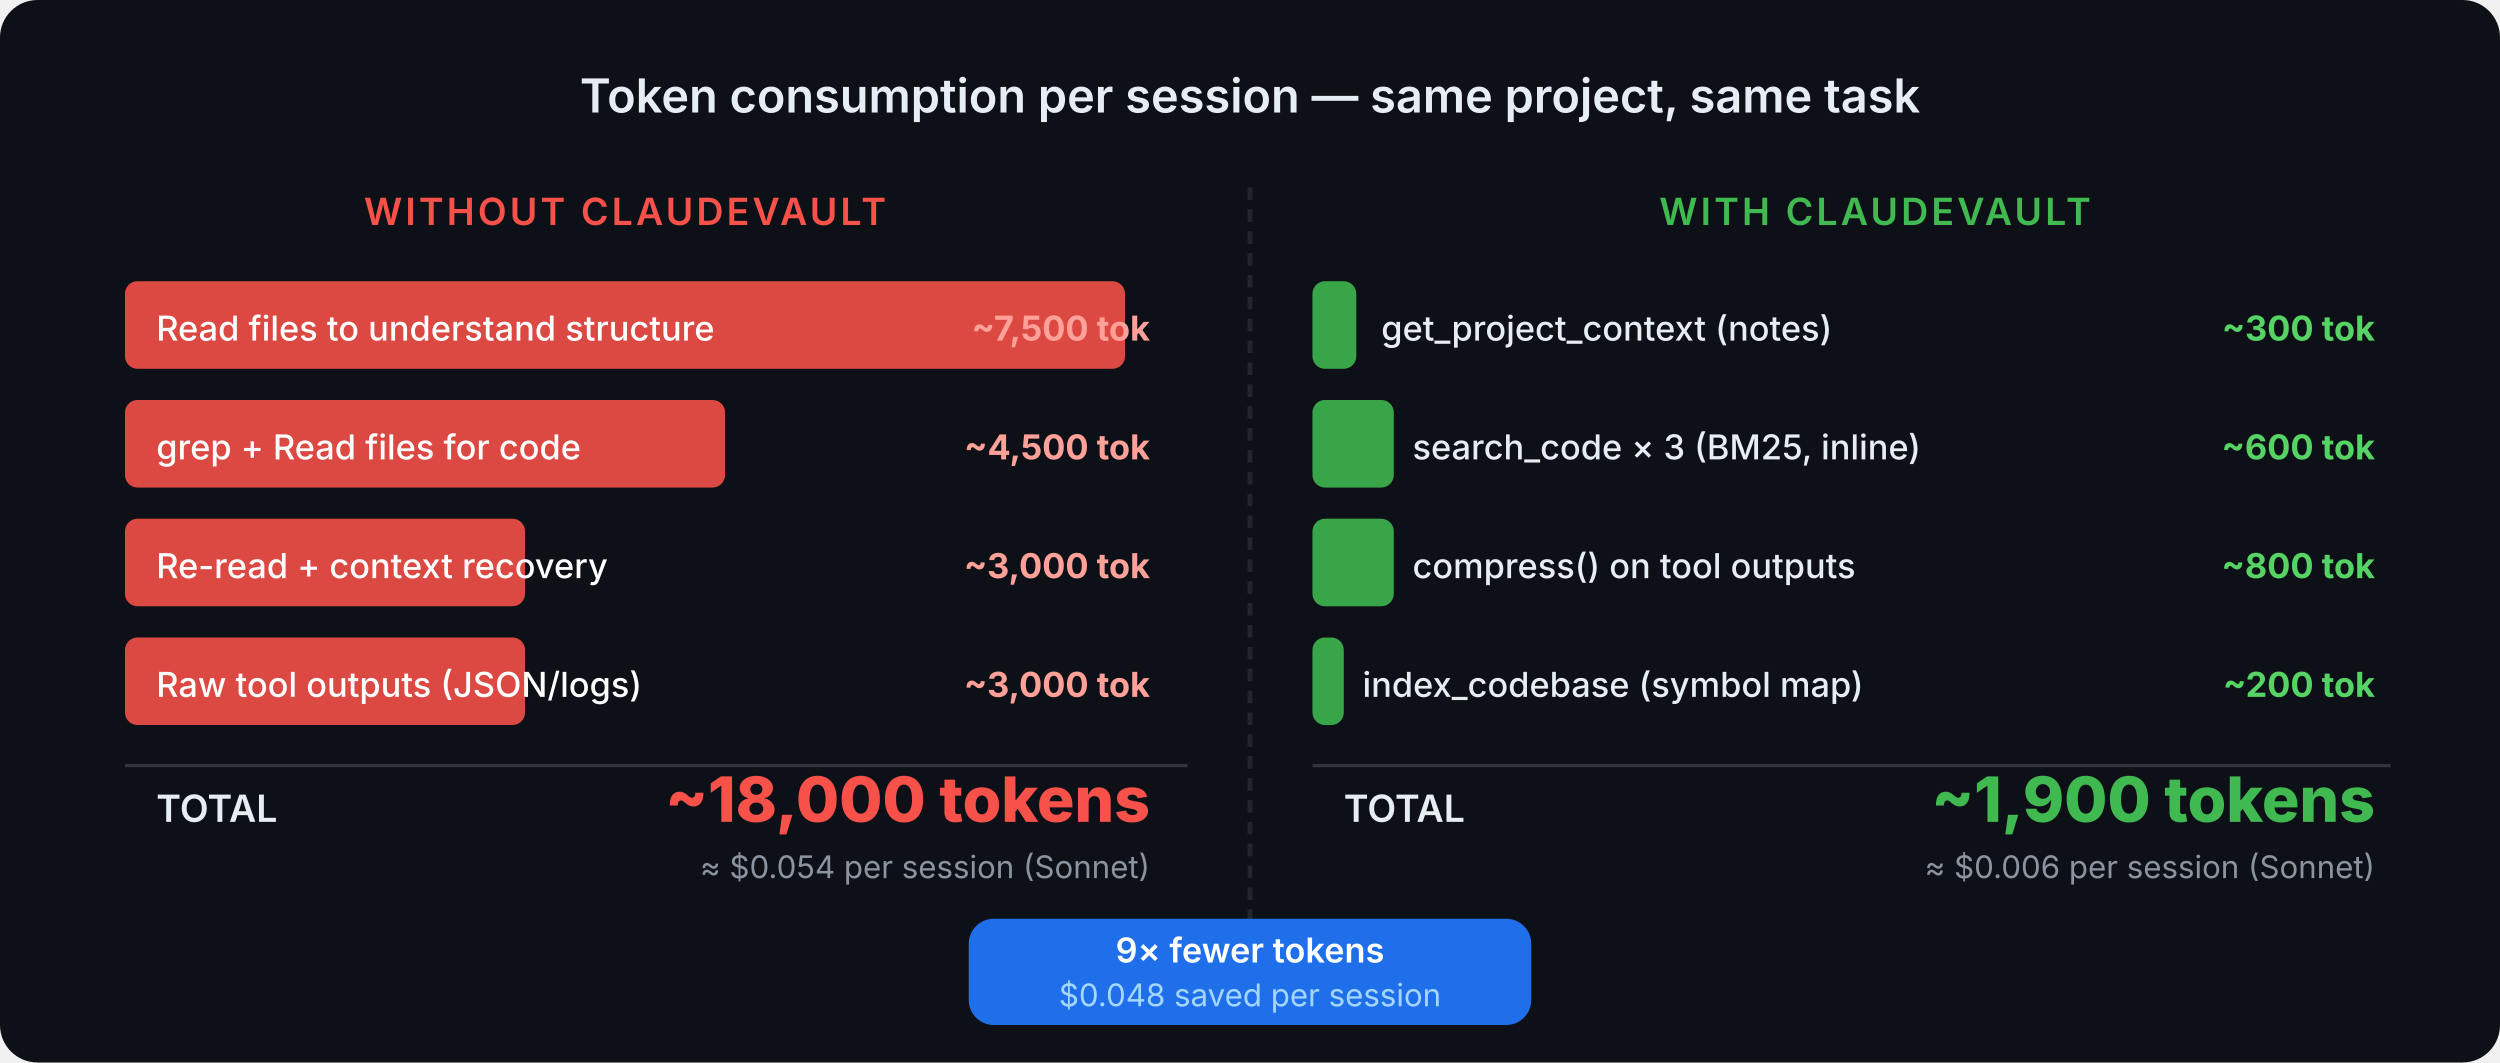
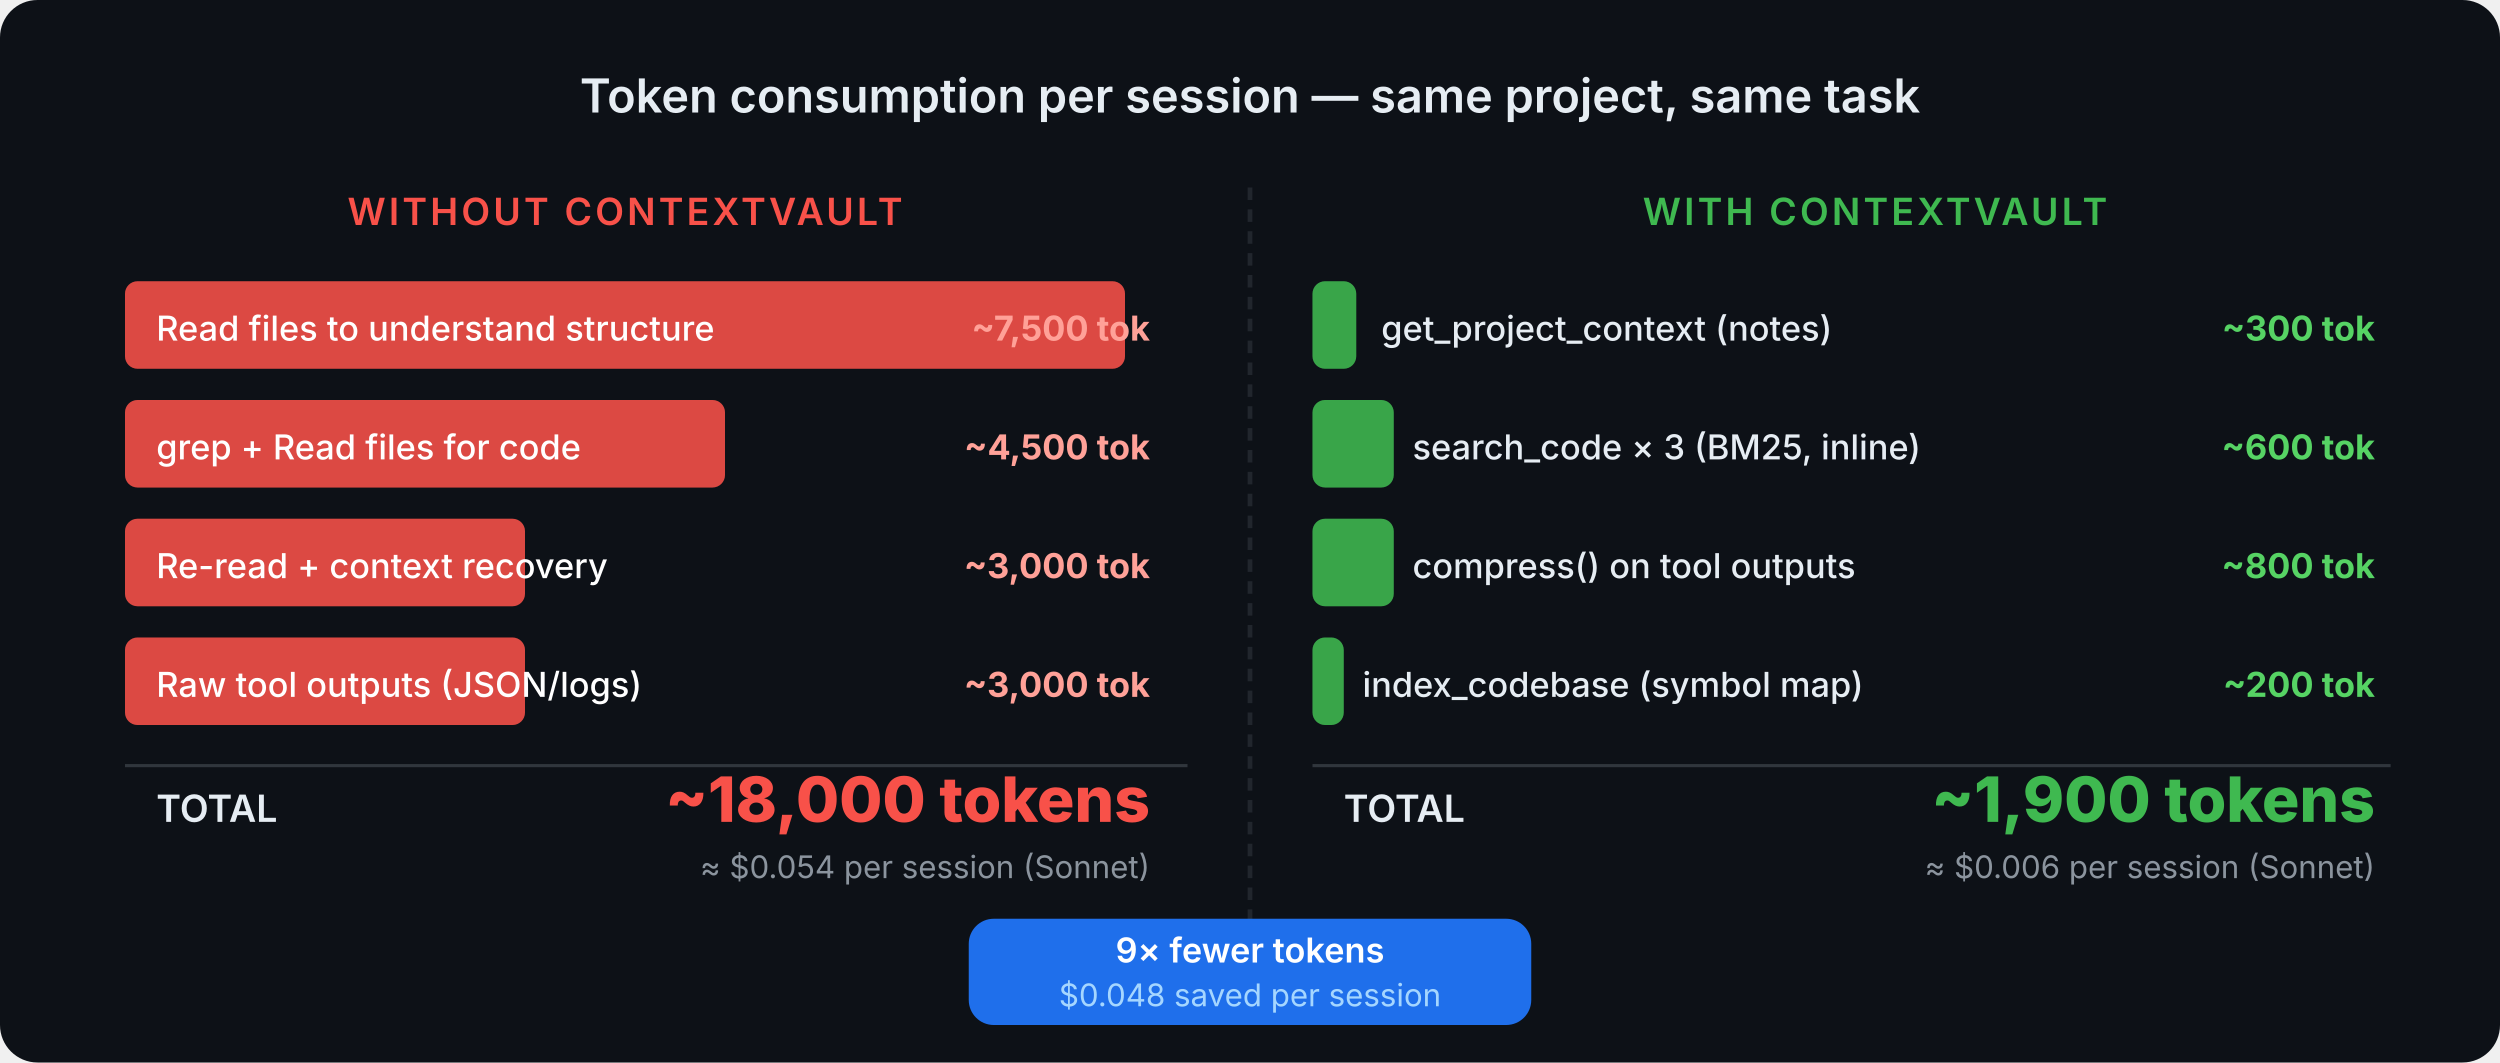
<svg xmlns="http://www.w3.org/2000/svg" viewBox="0 0 800 340" font-family="-apple-system, BlinkMacSystemFont, 'SF Pro Text', sans-serif">
  <rect width="800" height="340" fill="#0d1117" rx="12" />
  <text x="400" y="36" text-anchor="middle" fill="#e6edf3" font-size="15" font-weight="600">Token consumption per session — same project, same task</text>
-   <text x="200" y="72" text-anchor="middle" fill="#f85149" font-size="12" font-weight="600" letter-spacing="1">WITHOUT CLAUDEVAULT</text>
+   <text x="200" y="72" text-anchor="middle" fill="#f85149" font-size="12" font-weight="600" letter-spacing="1">WITHOUT CONTEXTVAULT</text>
  <rect x="40" y="90" width="320" height="28" fill="#f8514933" rx="4" />
  <rect x="40" y="90" width="320" height="28" fill="#f85149" rx="4" opacity="0.85" />
  <text x="50" y="109" fill="#ffffff" font-size="11" font-weight="500">Read files to understand structure</text>
  <text x="368" y="109" text-anchor="end" fill="#ffa198" font-size="11" font-weight="700">~7,500 tok</text>
  <rect x="40" y="128" width="192" height="28" fill="#f8514933" rx="4" />
  <rect x="40" y="128" width="192" height="28" fill="#f85149" rx="4" opacity="0.85" />
  <text x="50" y="147" fill="#ffffff" font-size="11" font-weight="500">grep + Read files for code</text>
  <text x="368" y="147" text-anchor="end" fill="#ffa198" font-size="11" font-weight="700">~4,500 tok</text>
  <rect x="40" y="166" width="128" height="28" fill="#f8514933" rx="4" />
  <rect x="40" y="166" width="128" height="28" fill="#f85149" rx="4" opacity="0.85" />
  <text x="50" y="185" fill="#ffffff" font-size="11" font-weight="500">Re-read + context recovery</text>
  <text x="368" y="185" text-anchor="end" fill="#ffa198" font-size="11" font-weight="700">~3,000 tok</text>
  <rect x="40" y="204" width="128" height="28" fill="#f8514933" rx="4" />
  <rect x="40" y="204" width="128" height="28" fill="#f85149" rx="4" opacity="0.85" />
  <text x="50" y="223" fill="#ffffff" font-size="11" font-weight="500">Raw tool outputs (JSON/logs)</text>
  <text x="368" y="223" text-anchor="end" fill="#ffa198" font-size="11" font-weight="700">~3,000 tok</text>
  <line x1="40" y1="245" x2="380" y2="245" stroke="#30363d" stroke-width="1" />
  <text x="50" y="263" fill="#e6edf3" font-size="12" font-weight="600">TOTAL</text>
  <text x="368" y="263" text-anchor="end" fill="#f85149" font-size="20" font-weight="800">~18,000 tokens</text>
  <text x="368" y="281" text-anchor="end" fill="#8b949e" font-size="10">≈ $0.054 per session (Sonnet)</text>
  <line x1="400" y1="60" x2="400" y2="300" stroke="#21262d" stroke-width="1.5" stroke-dasharray="4,3" />
-   <text x="600" y="72" text-anchor="middle" fill="#3fb950" font-size="12" font-weight="600" letter-spacing="1">WITH CLAUDEVAULT</text>
+   <text x="600" y="72" text-anchor="middle" fill="#3fb950" font-size="12" font-weight="600" letter-spacing="1">WITH CONTEXTVAULT</text>
  <rect x="420" y="90" width="14" height="28" fill="#3fb95033" rx="4" />
  <rect x="420" y="90" width="14" height="28" fill="#3fb950" rx="4" opacity="0.85" />
  <text x="442" y="109" fill="#e6edf3" font-size="11" font-weight="500">get_project_context (notes)</text>
  <text x="760" y="109" text-anchor="end" fill="#56d364" font-size="11" font-weight="700">~300 tok</text>
  <rect x="420" y="128" width="26" height="28" fill="#3fb95033" rx="4" />
  <rect x="420" y="128" width="26" height="28" fill="#3fb950" rx="4" opacity="0.85" />
  <text x="452" y="147" fill="#e6edf3" font-size="11" font-weight="500">search_code × 3 (BM25, inline)</text>
  <text x="760" y="147" text-anchor="end" fill="#56d364" font-size="11" font-weight="700">~600 tok</text>
  <rect x="420" y="166" width="26" height="28" fill="#3fb95033" rx="4" />
  <rect x="420" y="166" width="26" height="28" fill="#3fb950" rx="4" opacity="0.85" />
  <text x="452" y="185" fill="#e6edf3" font-size="11" font-weight="500">compress() on tool outputs</text>
  <text x="760" y="185" text-anchor="end" fill="#56d364" font-size="11" font-weight="700">~800 tok</text>
  <rect x="420" y="204" width="10" height="28" fill="#3fb95033" rx="4" />
  <rect x="420" y="204" width="10" height="28" fill="#3fb950" rx="4" opacity="0.85" />
  <text x="436" y="223" fill="#e6edf3" font-size="11" font-weight="500">index_codebase (symbol map)</text>
  <text x="760" y="223" text-anchor="end" fill="#56d364" font-size="11" font-weight="700">~200 tok</text>
  <line x1="420" y1="245" x2="765" y2="245" stroke="#30363d" stroke-width="1" />
  <text x="430" y="263" fill="#e6edf3" font-size="12" font-weight="600">TOTAL</text>
  <text x="760" y="263" text-anchor="end" fill="#3fb950" font-size="20" font-weight="800">~1,900 tokens</text>
  <text x="760" y="281" text-anchor="end" fill="#8b949e" font-size="10">≈ $0.006 per session (Sonnet)</text>
  <rect x="310" y="294" width="180" height="34" fill="#1f6feb" rx="8" />
  <text x="400" y="308" text-anchor="middle" fill="#ffffff" font-size="11" font-weight="600">9× fewer tokens</text>
  <text x="400" y="322" text-anchor="middle" fill="#a5d6ff" font-size="10">$0.048 saved per session</text>
</svg>
